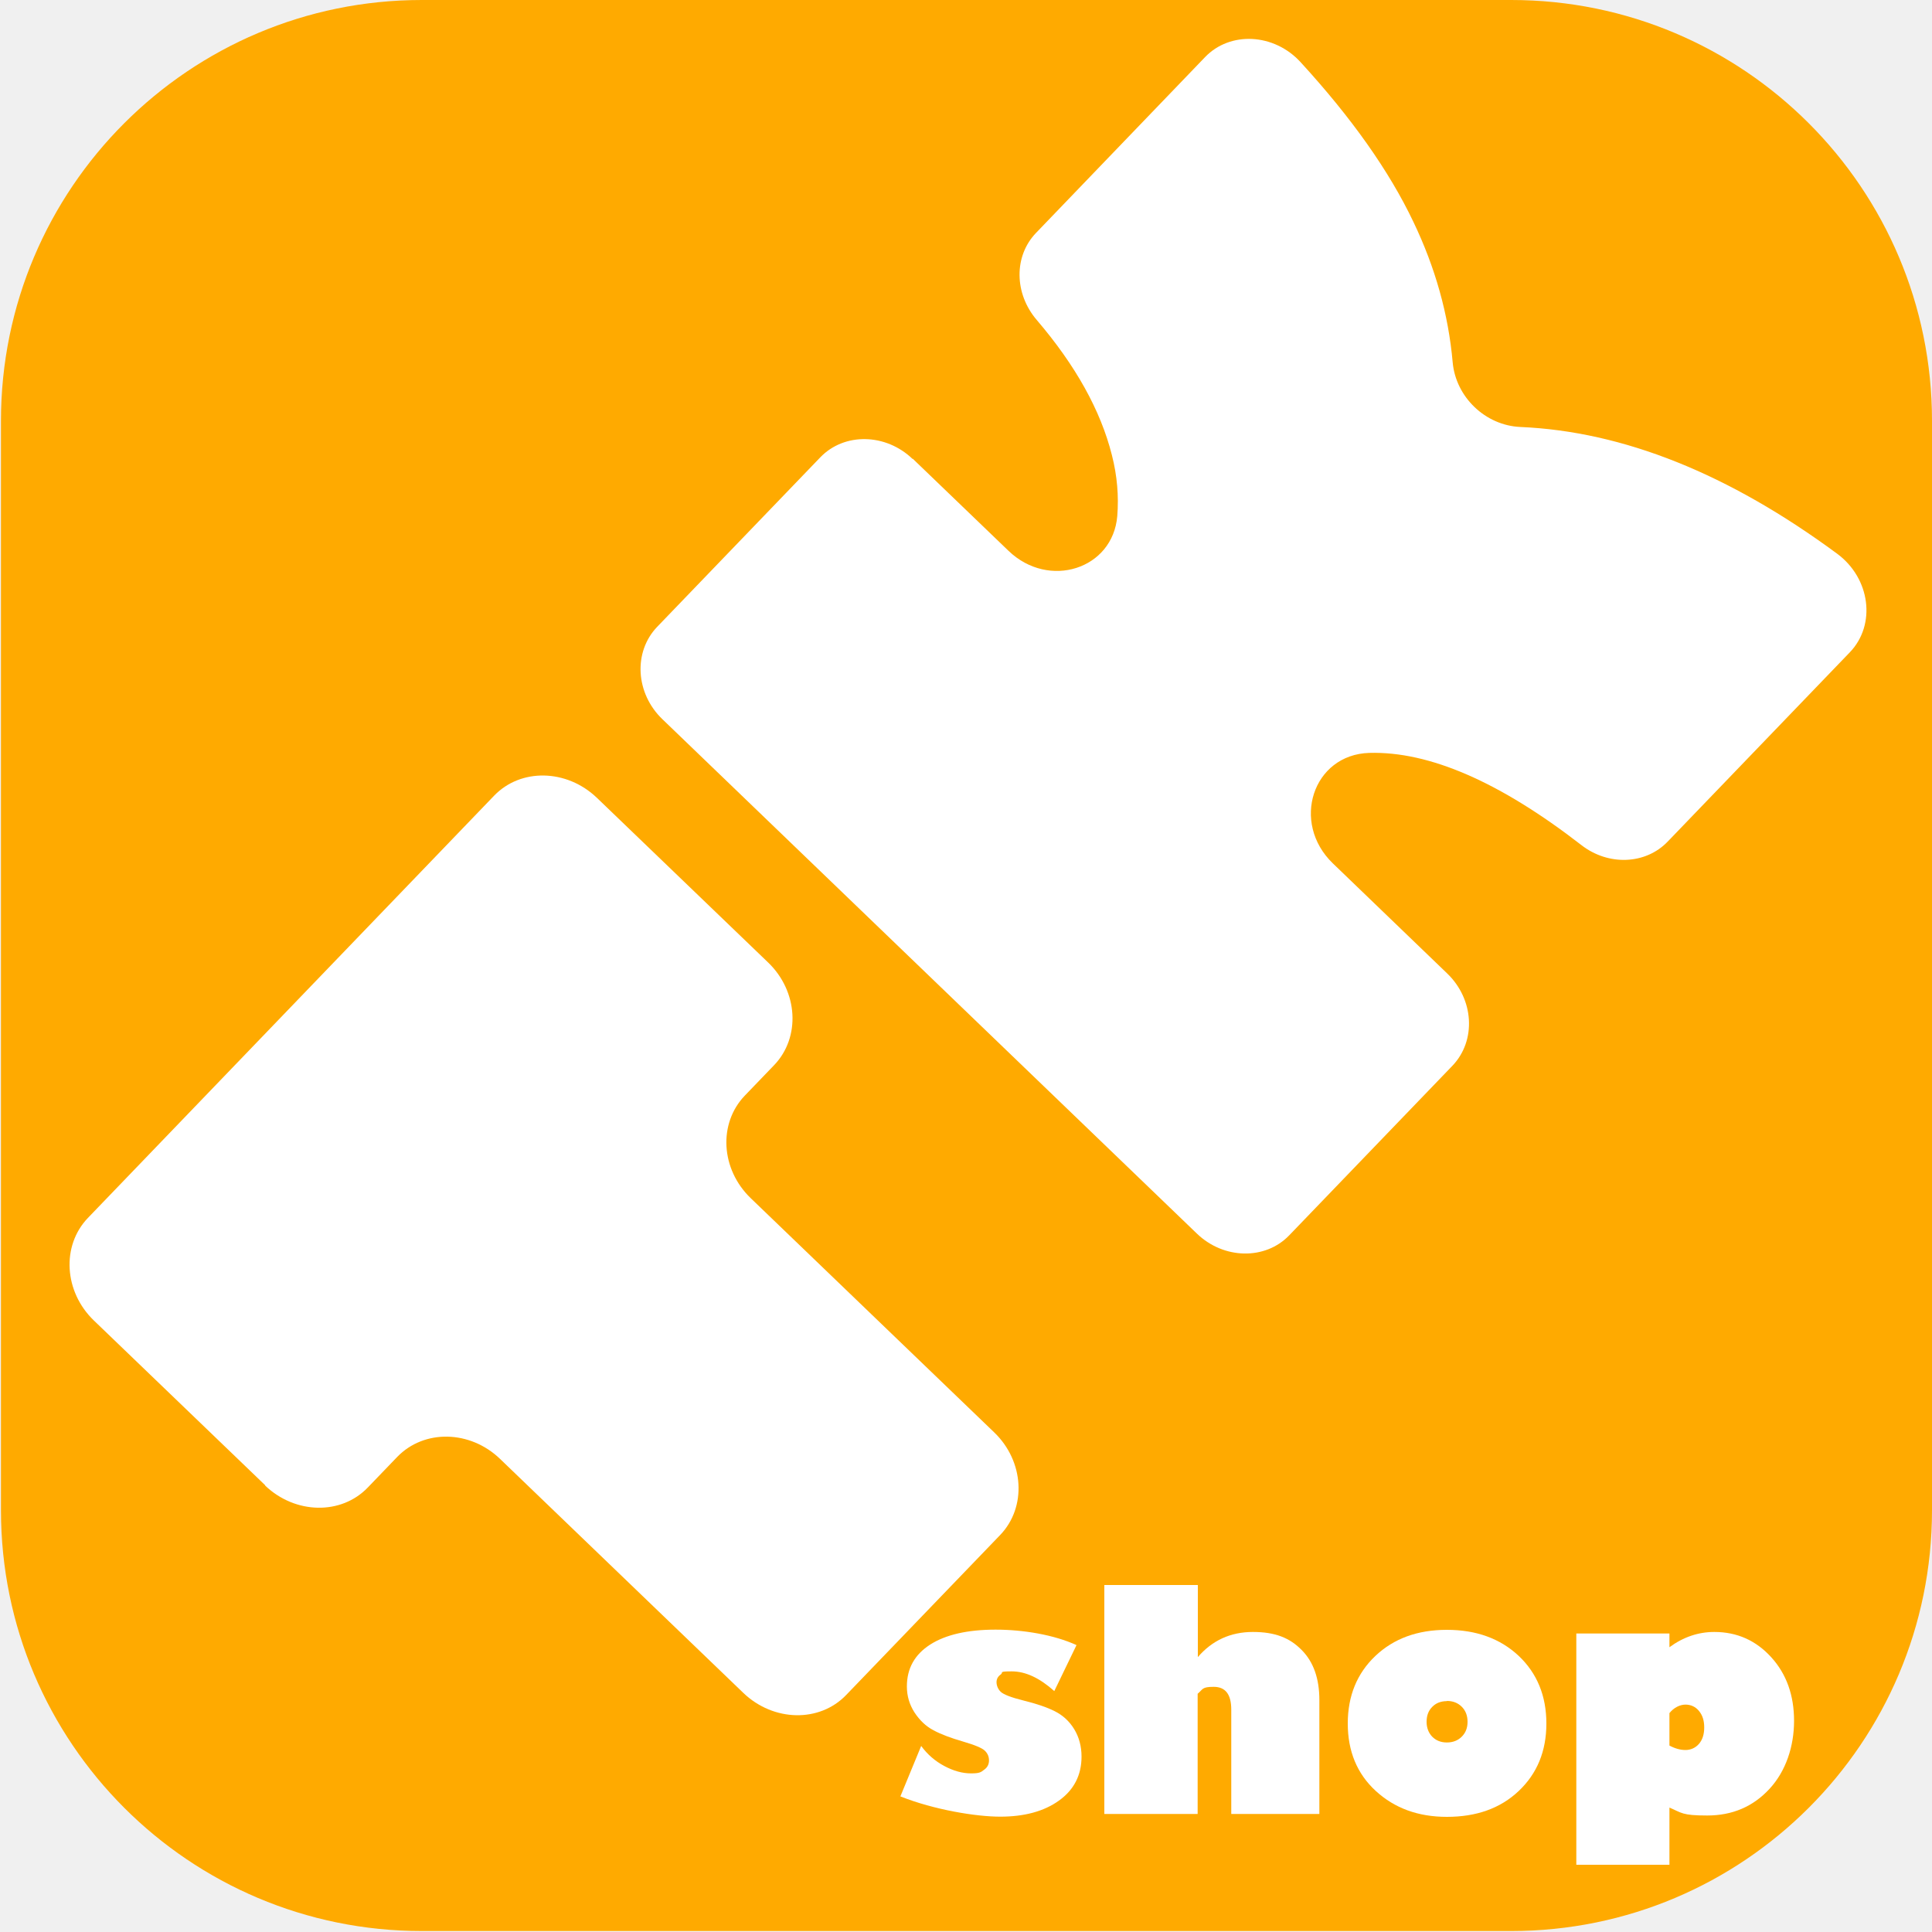
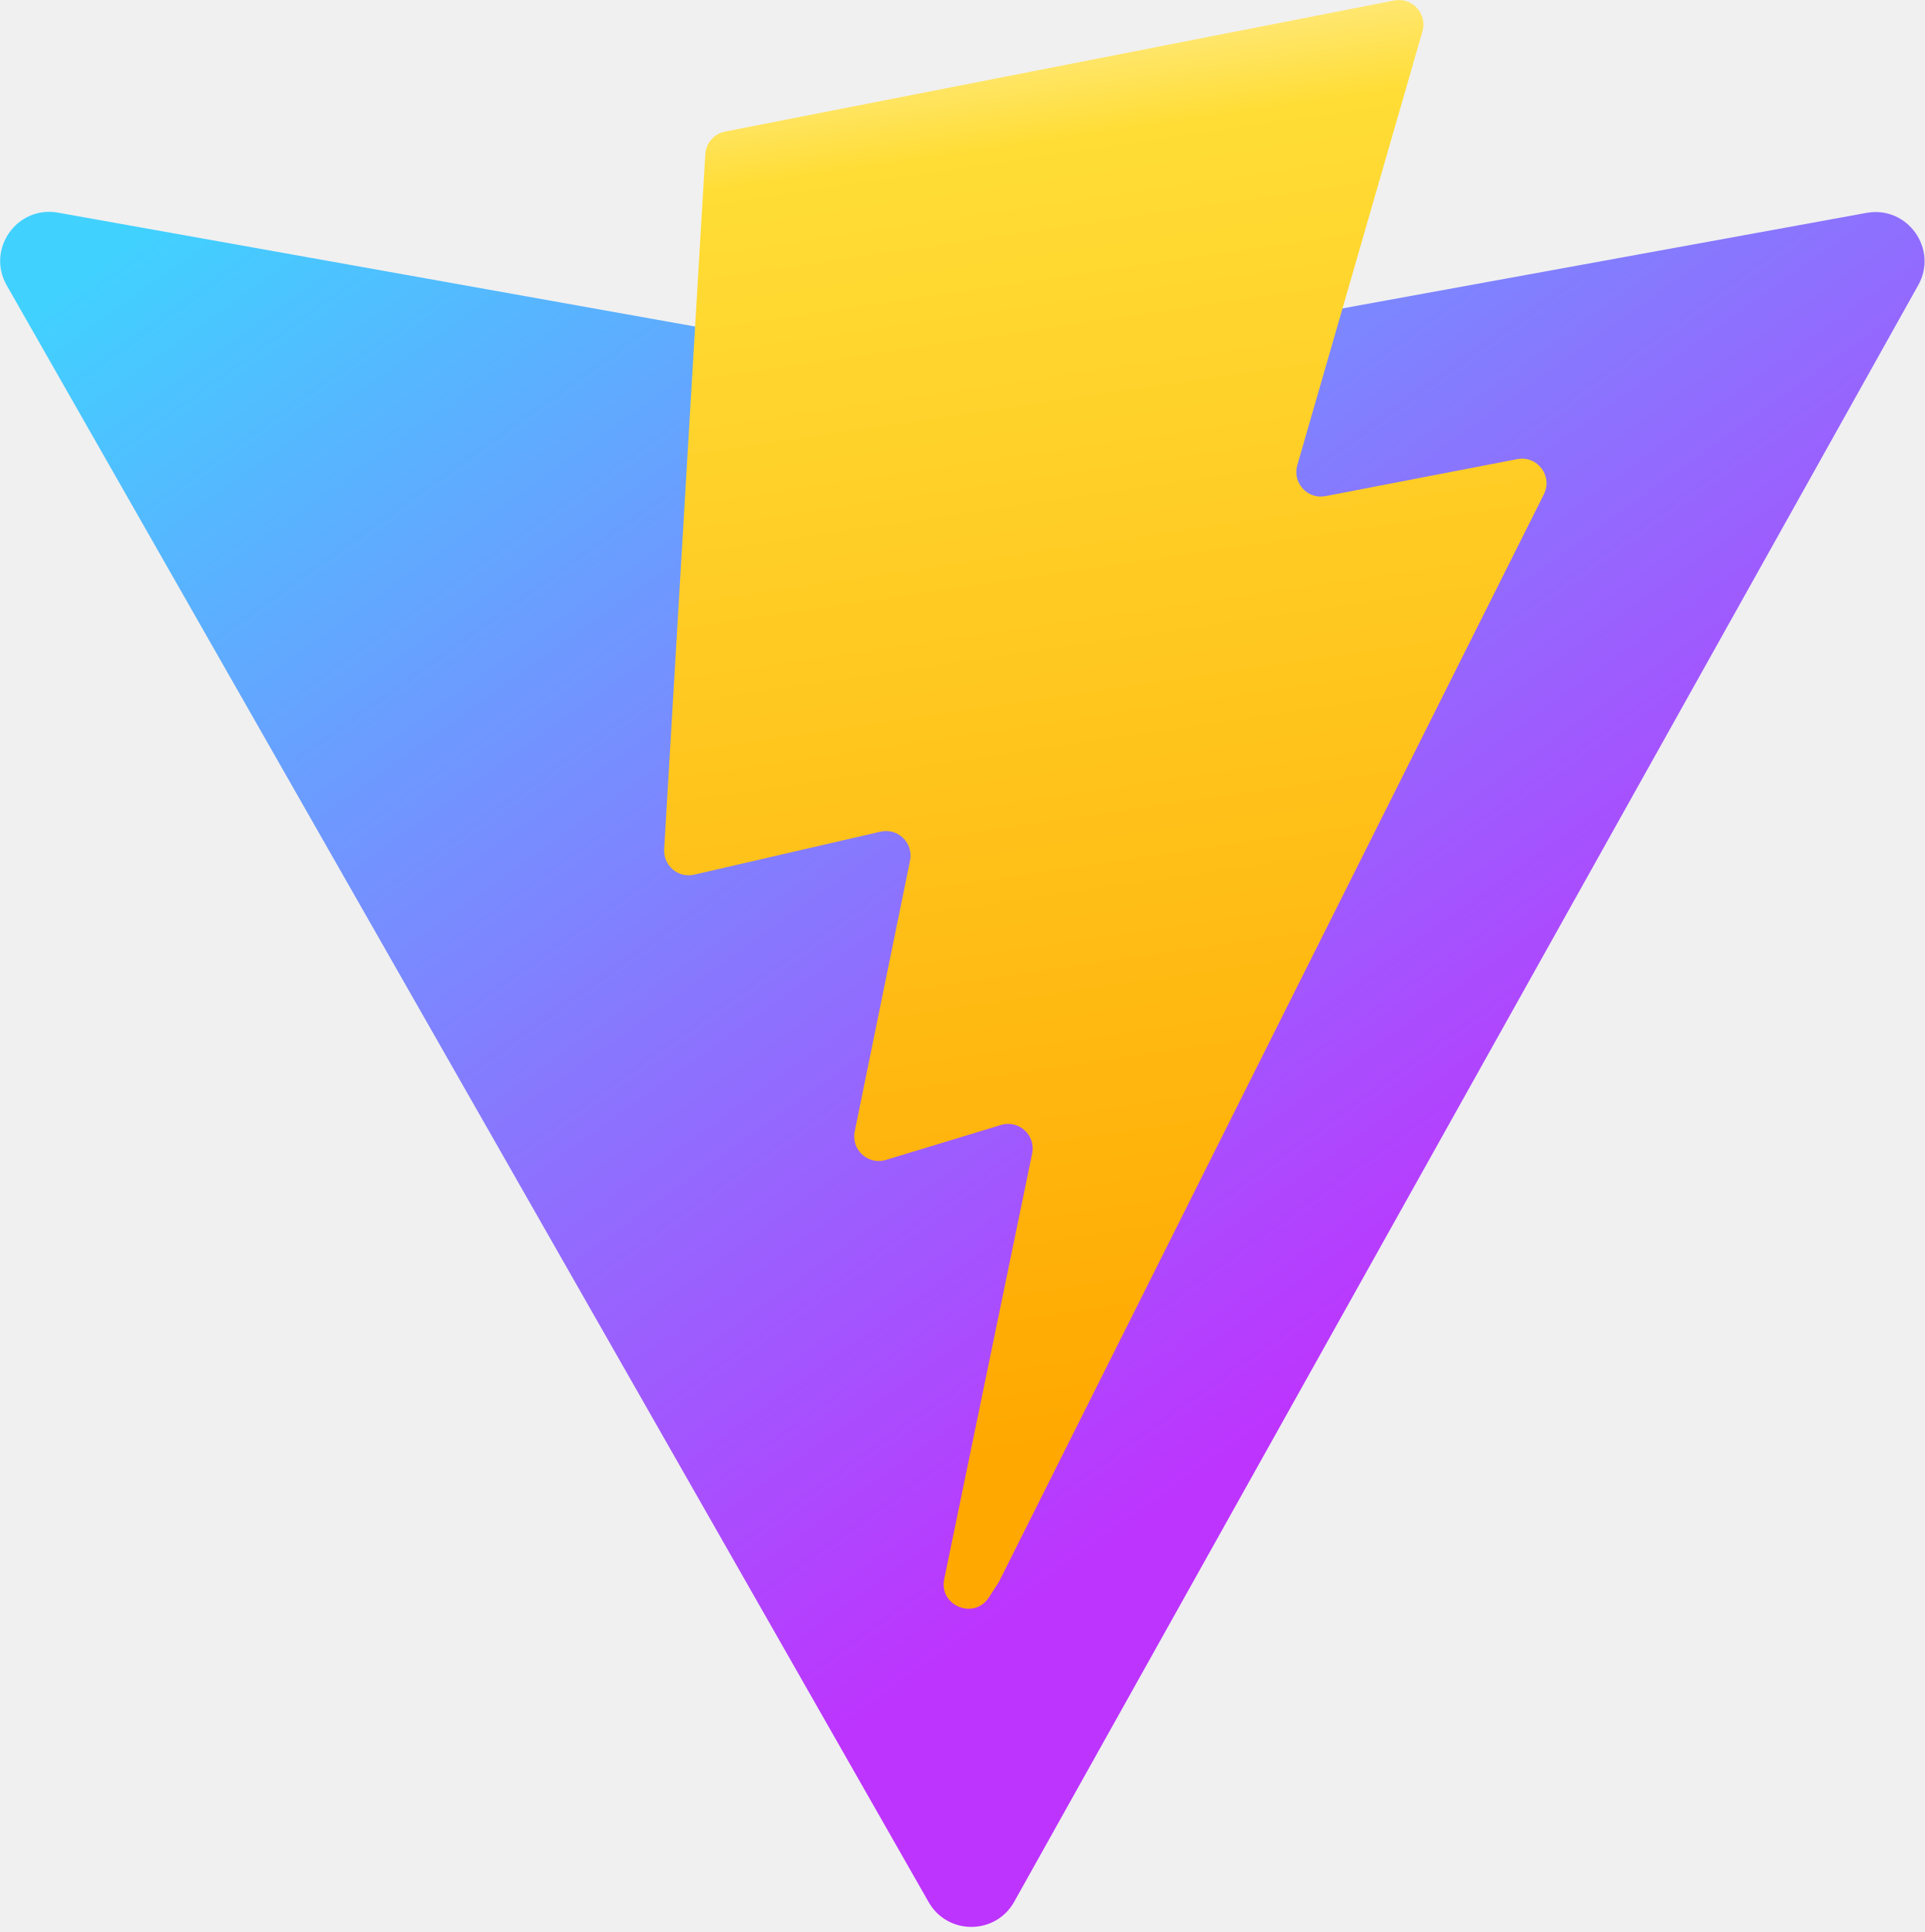
- <svg xmlns="http://www.w3.org/2000/svg" id="Capa_1" data-name="Capa 1" version="1.1" viewBox="0 0 1000 1000">
+ <svg xmlns="http://www.w3.org/2000/svg" aria-hidden="true" role="img" class="iconify iconify--logos" width="31.88" height="32" preserveAspectRatio="xMidYMid meet" viewBox="0 0 256 257">
  <defs>
-     <style>
-       .cls-1 {
-         fill: #fff;
-       }
- 
-       .cls-1, .cls-2 {
-         stroke-width: 0px;
-       }
- 
-       .cls-2 {
-         fill: #fa0;
-       }
-     </style>
+     <linearGradient id="IconifyId1813088fe1fbc01fb466" x1="-.828%" x2="57.636%" y1="7.652%" y2="78.411%">
+       <stop offset="0%" stop-color="#41D1FF" />
+       <stop offset="100%" stop-color="#BD34FE" />
+     </linearGradient>
+     <linearGradient id="IconifyId1813088fe1fbc01fb467" x1="43.376%" x2="50.316%" y1="2.242%" y2="89.03%">
+       <stop offset="0%" stop-color="#FFEA83" />
+       <stop offset="8.333%" stop-color="#FFDD35" />
+       <stop offset="100%" stop-color="#FFA800" />
+     </linearGradient>
  </defs>
-   <rect class="cls-2" x=".5" width="999.5" height="999.5" rx="217.8" ry="217.8" />
-   <g>
-     <path class="cls-1" d="M137.3,768.8l-88.7-85.3c-15.5-14.9-16.9-38.7-3.1-53.1l210.2-218.5c13.8-14.4,37.6-13.9,53.2,1l88.7,85.3c15.5,14.9,16.9,38.7,3.1,53.1l-15.2,15.8c-13.8,14.4-12.5,38.1,3.1,53.1l126,121.2c15.5,14.9,16.9,38.7,3.1,53.1l-79.7,82.8c-13.8,14.4-37.6,13.9-53.2-1l-126-121.2c-15.5-14.9-39.3-15.4-53.2-1l-15.2,15.8c-13.8,14.4-37.6,13.9-53.2-1Z" />
-     <path class="cls-1" d="M472.4,237.4l49.6,47.7c20.9,20.1,54,9.5,56.3-18,.8-10.2,0-20.7-2.8-31.6-5.8-23-18.7-46.3-38.9-69.9-11.7-13.7-11.9-33.1-.3-45.1l87.4-90.9c13-13.6,35.8-12.4,49.5,2.6,26.3,28.7,45.8,56.2,58.4,82.7,11.3,23.6,18.1,47.8,20.3,72.6,1.6,18,16.9,32.7,35,33.5,53.3,2.3,107.9,24.2,164,65.6,17.2,12.7,20.3,36.7,6.6,51l-94.3,98c-11.4,11.9-30.7,12.7-44.7,1.8-42.2-32.7-78.8-48.6-109.8-47.7-29.2.9-40.7,36.1-18.8,57.2l59.1,56.9c14,13.4,15.2,34.8,2.8,47.8l-84.5,87.8c-12.4,12.9-33.9,12.5-47.8-.9l-276.6-266.2c-14-13.4-15.2-34.8-2.8-47.8l84.5-87.8c12.4-12.9,33.9-12.5,47.8.9Z" />
-   </g>
-   <g>
-     <path class="cls-1" d="M466,929.9l10.8-26.2c3.3,4.5,7.3,7.9,12,10.4,4.7,2.5,9.3,3.8,13.8,3.8s5.1-.6,6.8-1.9c1.7-1.2,2.5-2.8,2.5-4.8s-.7-3.6-2.1-5c-1.4-1.4-5.2-3-11.4-4.8-6.2-1.8-11.3-3.7-15.2-5.8-4-2.1-7.2-5.2-9.9-9.3-2.6-4.1-3.9-8.5-3.9-13.4,0-9.3,4-16.5,12.1-21.7,8-5.1,19.3-7.7,33.8-7.7s30.3,2.7,41.9,8l-11.5,23.8c-7.6-6.8-14.9-10.2-22-10.2s-4.2.5-5.7,1.6c-1.5,1-2.2,2.4-2.2,4s.7,3.6,2.2,5,5.4,2.9,11.8,4.5c6.5,1.6,11.9,3.4,16.1,5.5,4.2,2.1,7.6,5.2,10.1,9.3,2.5,4.1,3.8,8.9,3.8,14.2,0,9.6-3.9,17.2-11.7,22.8-7.8,5.6-18,8.3-30.4,8.3s-34.1-3.5-51.7-10.5Z" />
-     <path class="cls-1" d="M620,820.5v37.2c7.4-8.6,16.9-13,28.5-13s19.1,3.1,25.2,9.3c6.2,6.2,9.2,14.9,9.2,25.9v59h-45.6v-54c0-7.9-3-11.8-9.1-11.8s-5.5,1.2-8.3,3.6v62.2h-48.3v-118.5h48.3Z" />
-     <path class="cls-1" d="M748.9,940.4c-14.9,0-27.1-4.5-36.8-13.4-9.7-8.9-14.5-20.6-14.5-34.9s4.8-26,14.3-35,21.8-13.5,37-13.5,27.6,4.5,37.2,13.5c9.5,9,14.3,20.7,14.3,35s-4.8,25.9-14.3,34.9c-9.5,9-21.9,13.4-37.2,13.4ZM748.9,880.5c-3.1,0-5.7,1-7.6,3-2,2-2.9,4.6-2.9,7.7s1,5.7,2.9,7.7c2,2,4.5,3,7.6,3s5.7-1,7.7-3c2-2,3-4.5,3-7.7s-1-5.8-3-7.8-4.6-3-7.7-3Z" />
-     <path class="cls-1" d="M864.1,845.5v7.1c7.2-5.3,15-7.9,23.2-7.9,11.8,0,21.6,4.4,29.5,13.1,7.9,8.7,11.8,19.7,11.8,32.9s-4.2,26-12.7,35.2c-8.5,9.2-19.2,13.8-32.3,13.8s-13.1-1.4-19.5-4.1v29.6h-48.2v-119.7h48.2ZM864.1,886.7v16.8c2.8,1.5,5.6,2.3,8.3,2.3s5.2-1.1,7-3.2c1.8-2.1,2.7-4.9,2.7-8.5s-.9-6.3-2.7-8.5c-1.8-2.2-4.2-3.3-7-3.3s-6,1.5-8.3,4.4Z" />
-   </g>
+   <path fill="url(#IconifyId1813088fe1fbc01fb466)" d="M255.153 37.938L134.897 252.976c-2.483 4.44-8.862 4.466-11.382.048L.875 37.958c-2.746-4.814 1.371-10.646 6.827-9.67l120.385 21.517a6.537 6.537 0 0 0 2.322-.004l117.867-21.483c5.438-.991 9.574 4.796 6.877 9.62Z" />
+   <path fill="url(#IconifyId1813088fe1fbc01fb467)" d="M185.432.063L96.44 17.501a3.268 3.268 0 0 0-2.634 3.014l-5.474 92.456a3.268 3.268 0 0 0 3.997 3.378l24.777-5.718c2.318-.535 4.413 1.507 3.936 3.838l-7.361 36.047c-.495 2.426 1.782 4.5 4.151 3.78l15.304-4.649c2.372-.72 4.652 1.36 4.15 3.788l-11.698 56.621c-.732 3.542 3.979 5.473 5.943 2.437l1.313-2.028l72.516-144.72c1.215-2.423-.88-5.186-3.54-4.672l-25.505 4.922c-2.396.462-4.435-1.77-3.759-4.114l16.646-57.705c.677-2.35-1.37-4.583-3.769-4.113Z" />
</svg>
